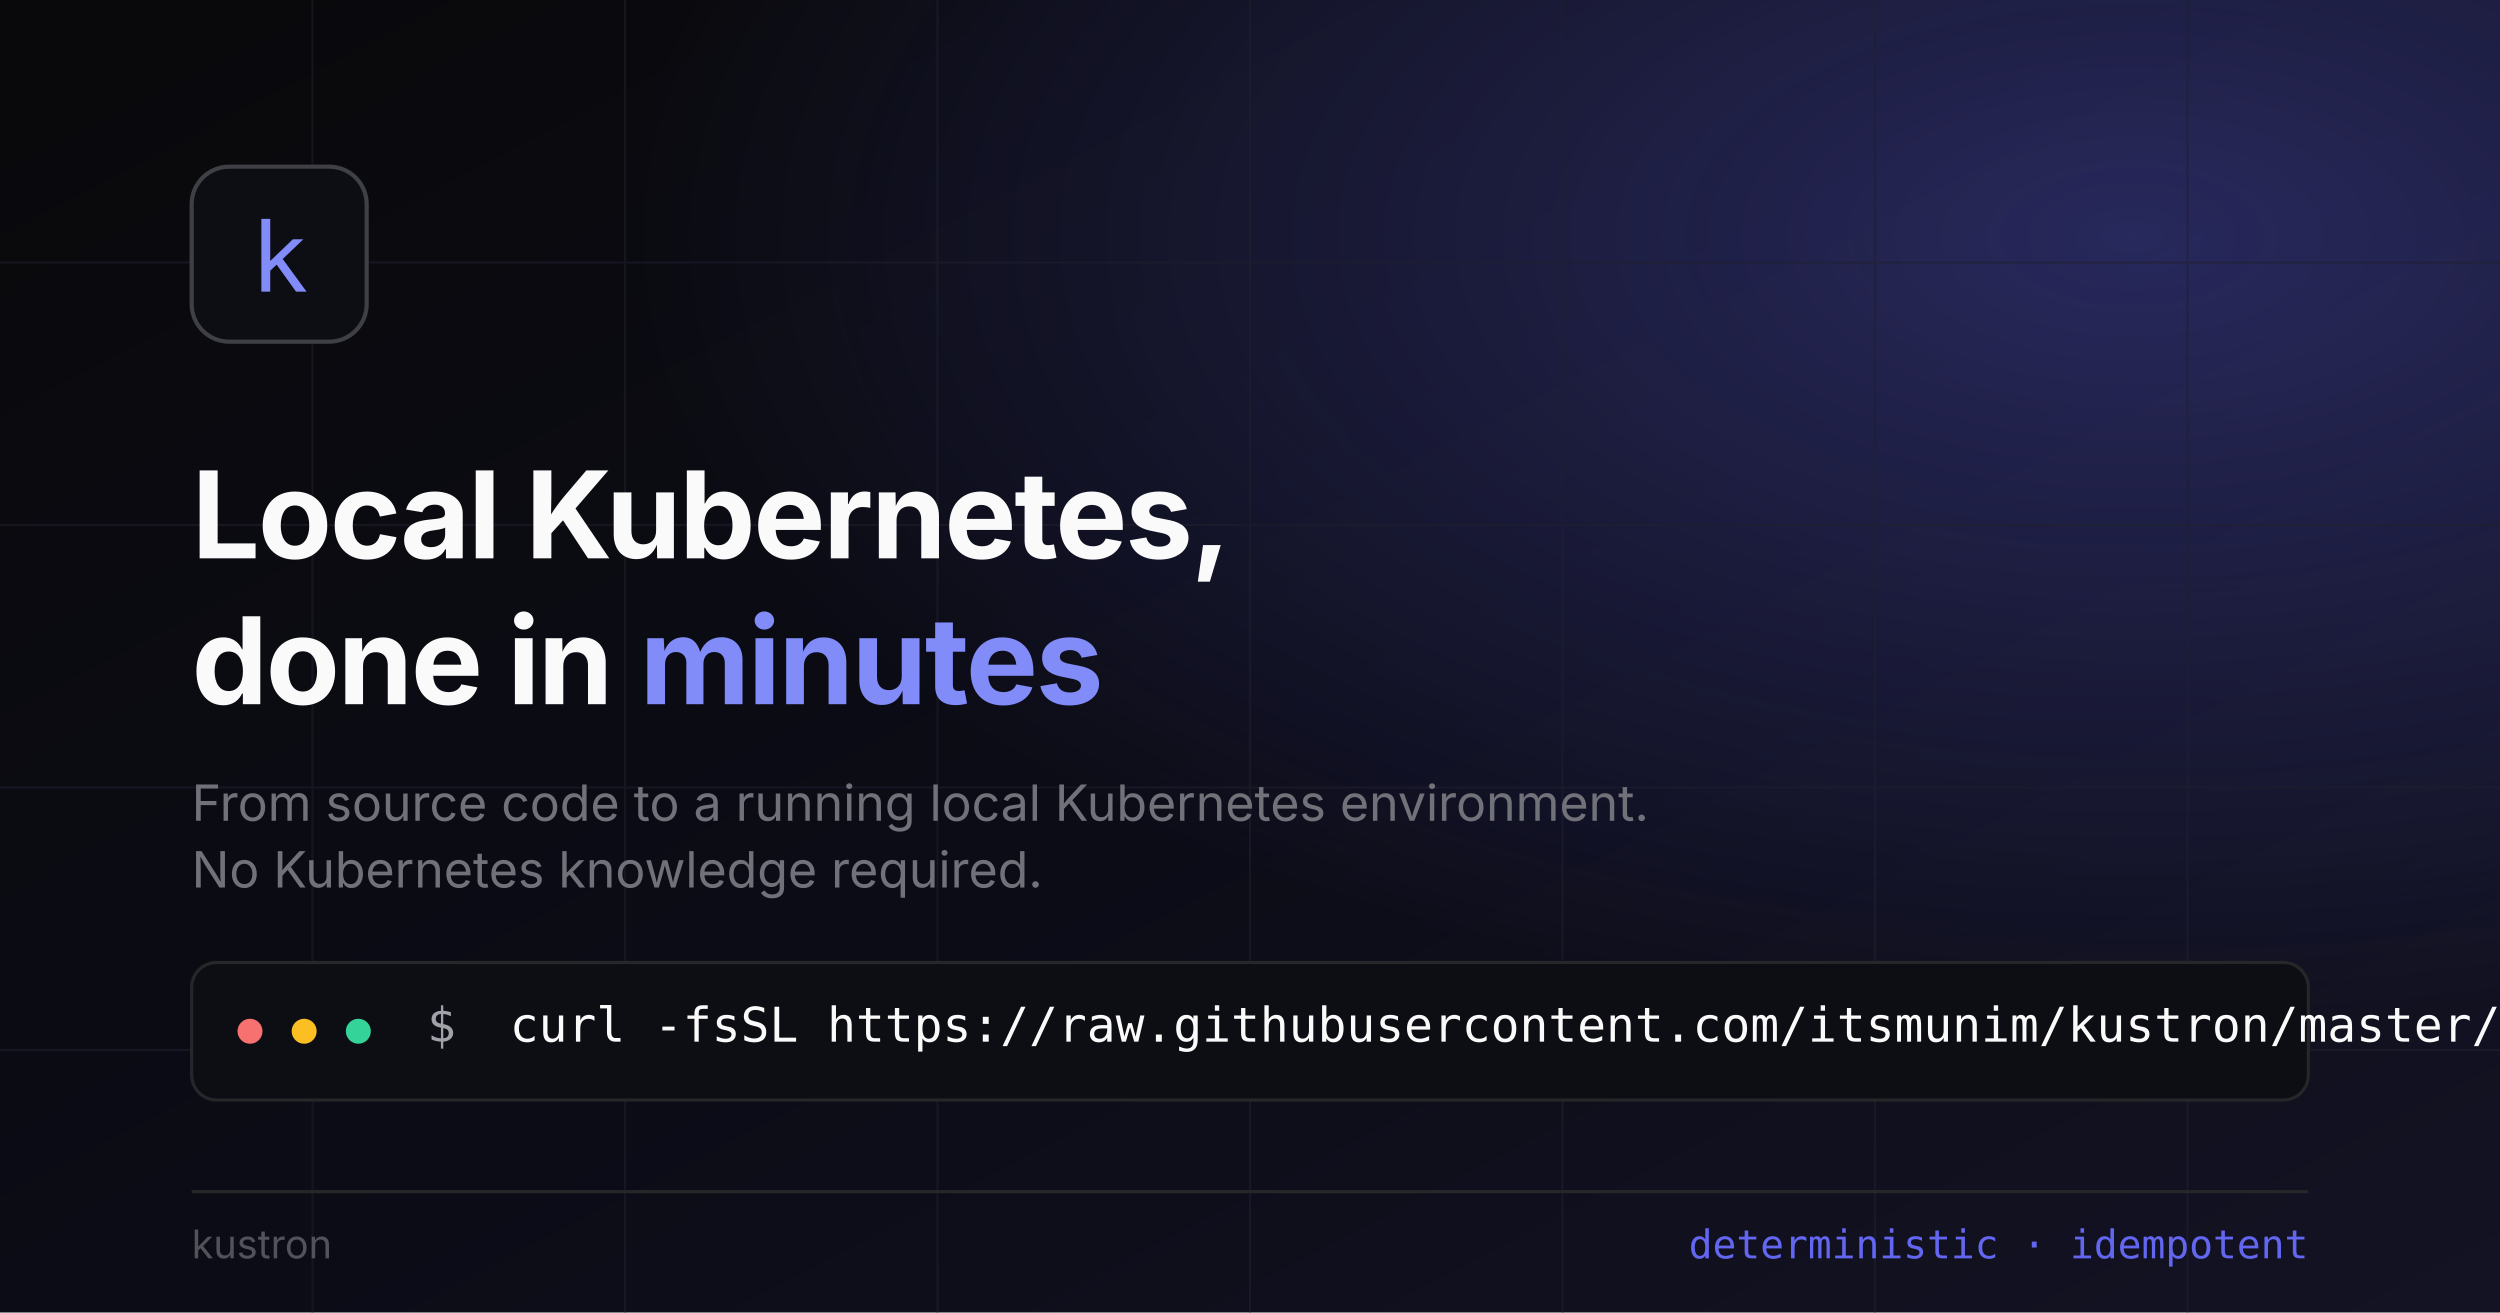
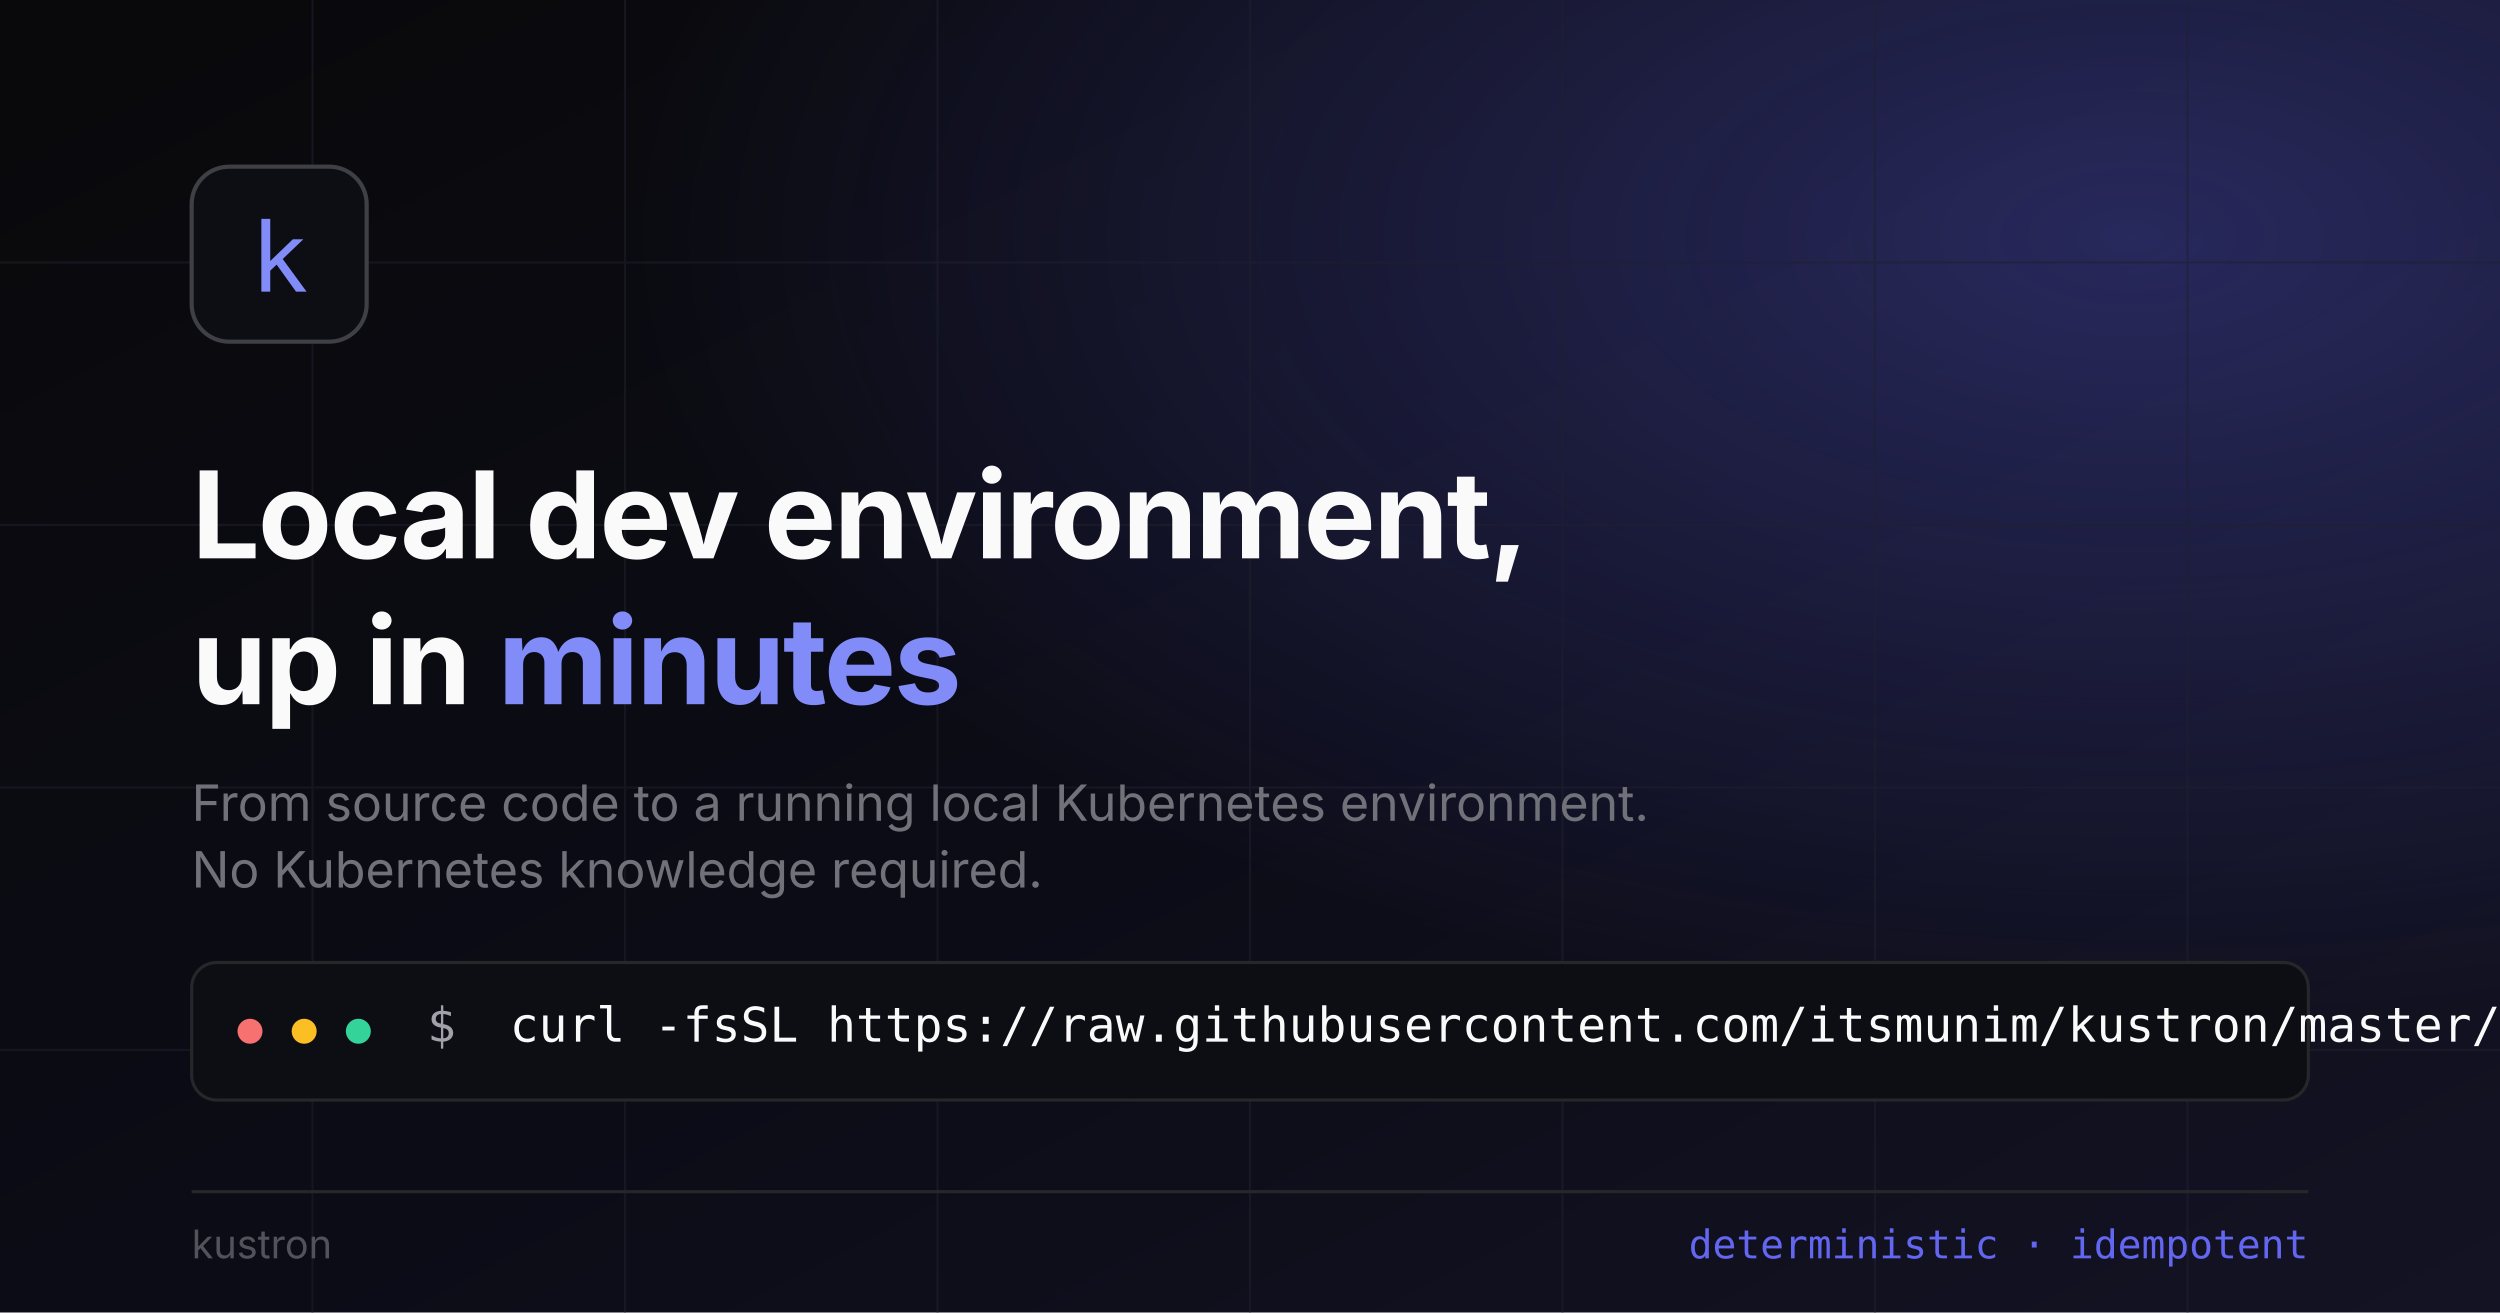
<svg xmlns="http://www.w3.org/2000/svg" width="1200" height="630" viewBox="0 0 1200 630">
  <defs>
    <linearGradient id="bg" x1="0" y1="0" x2="1" y2="1">
      <stop offset="0%" stop-color="#09090b" />
      <stop offset="55%" stop-color="#0c0c17" />
      <stop offset="100%" stop-color="#131324" />
    </linearGradient>
    <radialGradient id="glow" cx="0.85" cy="0.18" r="0.6">
      <stop offset="0%" stop-color="#6366f1" stop-opacity="0.32" />
      <stop offset="100%" stop-color="#6366f1" stop-opacity="0" />
    </radialGradient>
  </defs>
  <rect width="1200" height="630" fill="url(#bg)" />
  <rect width="1200" height="630" fill="url(#glow)" />
  <g stroke="#1f1f2e" stroke-width="1" opacity="0.55">
    <line x1="0" y1="126" x2="1200" y2="126" />
    <line x1="0" y1="252" x2="1200" y2="252" />
    <line x1="0" y1="378" x2="1200" y2="378" />
    <line x1="0" y1="504" x2="1200" y2="504" />
    <line x1="150" y1="0" x2="150" y2="630" />
    <line x1="300" y1="0" x2="300" y2="630" />
    <line x1="450" y1="0" x2="450" y2="630" />
    <line x1="600" y1="0" x2="600" y2="630" />
    <line x1="750" y1="0" x2="750" y2="630" />
    <line x1="900" y1="0" x2="900" y2="630" />
    <line x1="1050" y1="0" x2="1050" y2="630" />
  </g>
  <rect x="92" y="80" width="84" height="84" rx="18" fill="#0d0d14" stroke="#3f3f46" stroke-width="2" />
  <text x="134" y="140" text-anchor="middle" font-family="'JetBrains Mono', Menlo, monospace" font-size="46" font-weight="500" fill="#818cf8" letter-spacing="-1">k</text>
  <text x="92" y="268" font-family="Inter, -apple-system, sans-serif" font-size="58" font-weight="700" fill="#fafafa" letter-spacing="-1">
-     Local Kubernetes,
+     Local dev environment,
  </text>
  <text x="92" y="338" font-family="Inter, -apple-system, sans-serif" font-size="58" font-weight="700" fill="#fafafa" letter-spacing="-1">
-     done in <tspan fill="#818cf8">minutes</tspan>
+     up in <tspan fill="#818cf8">minutes</tspan>
  </text>
  <text x="92" y="394" font-family="Inter, -apple-system, sans-serif" font-size="24" fill="#71717a">
    From source code to a running local Kubernetes environment.
  </text>
  <text x="92" y="426" font-family="Inter, -apple-system, sans-serif" font-size="24" fill="#71717a">
    No Kubernetes knowledge required.
  </text>
  <rect x="92" y="462" width="1016" height="66" rx="12" fill="#0d0d14" stroke="#27272a" stroke-width="1.5" />
  <circle cx="120" cy="495" r="6" fill="#f87171" />
  <circle cx="146" cy="495" r="6" fill="#fbbf24" />
  <circle cx="172" cy="495" r="6" fill="#34d399" />
  <text x="205" y="500" font-family="'JetBrains Mono', Menlo, monospace" font-size="23" fill="#e4e4e7">
    <tspan fill="#a1a1aa">$</tspan>
    <tspan dx="12" fill="#fafafa">curl -fsSL https://raw.githubusercontent.com/itsmunim/kustron/master/download.sh | bash</tspan>
  </text>
  <line x1="92" y1="572" x2="1108" y2="572" stroke="#27272a" stroke-width="1.5" />
  <text x="92" y="604" font-family="Inter, -apple-system, sans-serif" font-size="19" fill="#52525b">kustron</text>
  <text x="1108" y="604" text-anchor="end" font-family="'JetBrains Mono', Menlo, monospace" font-size="19" fill="#6366f1">deterministic · idempotent</text>
</svg>
